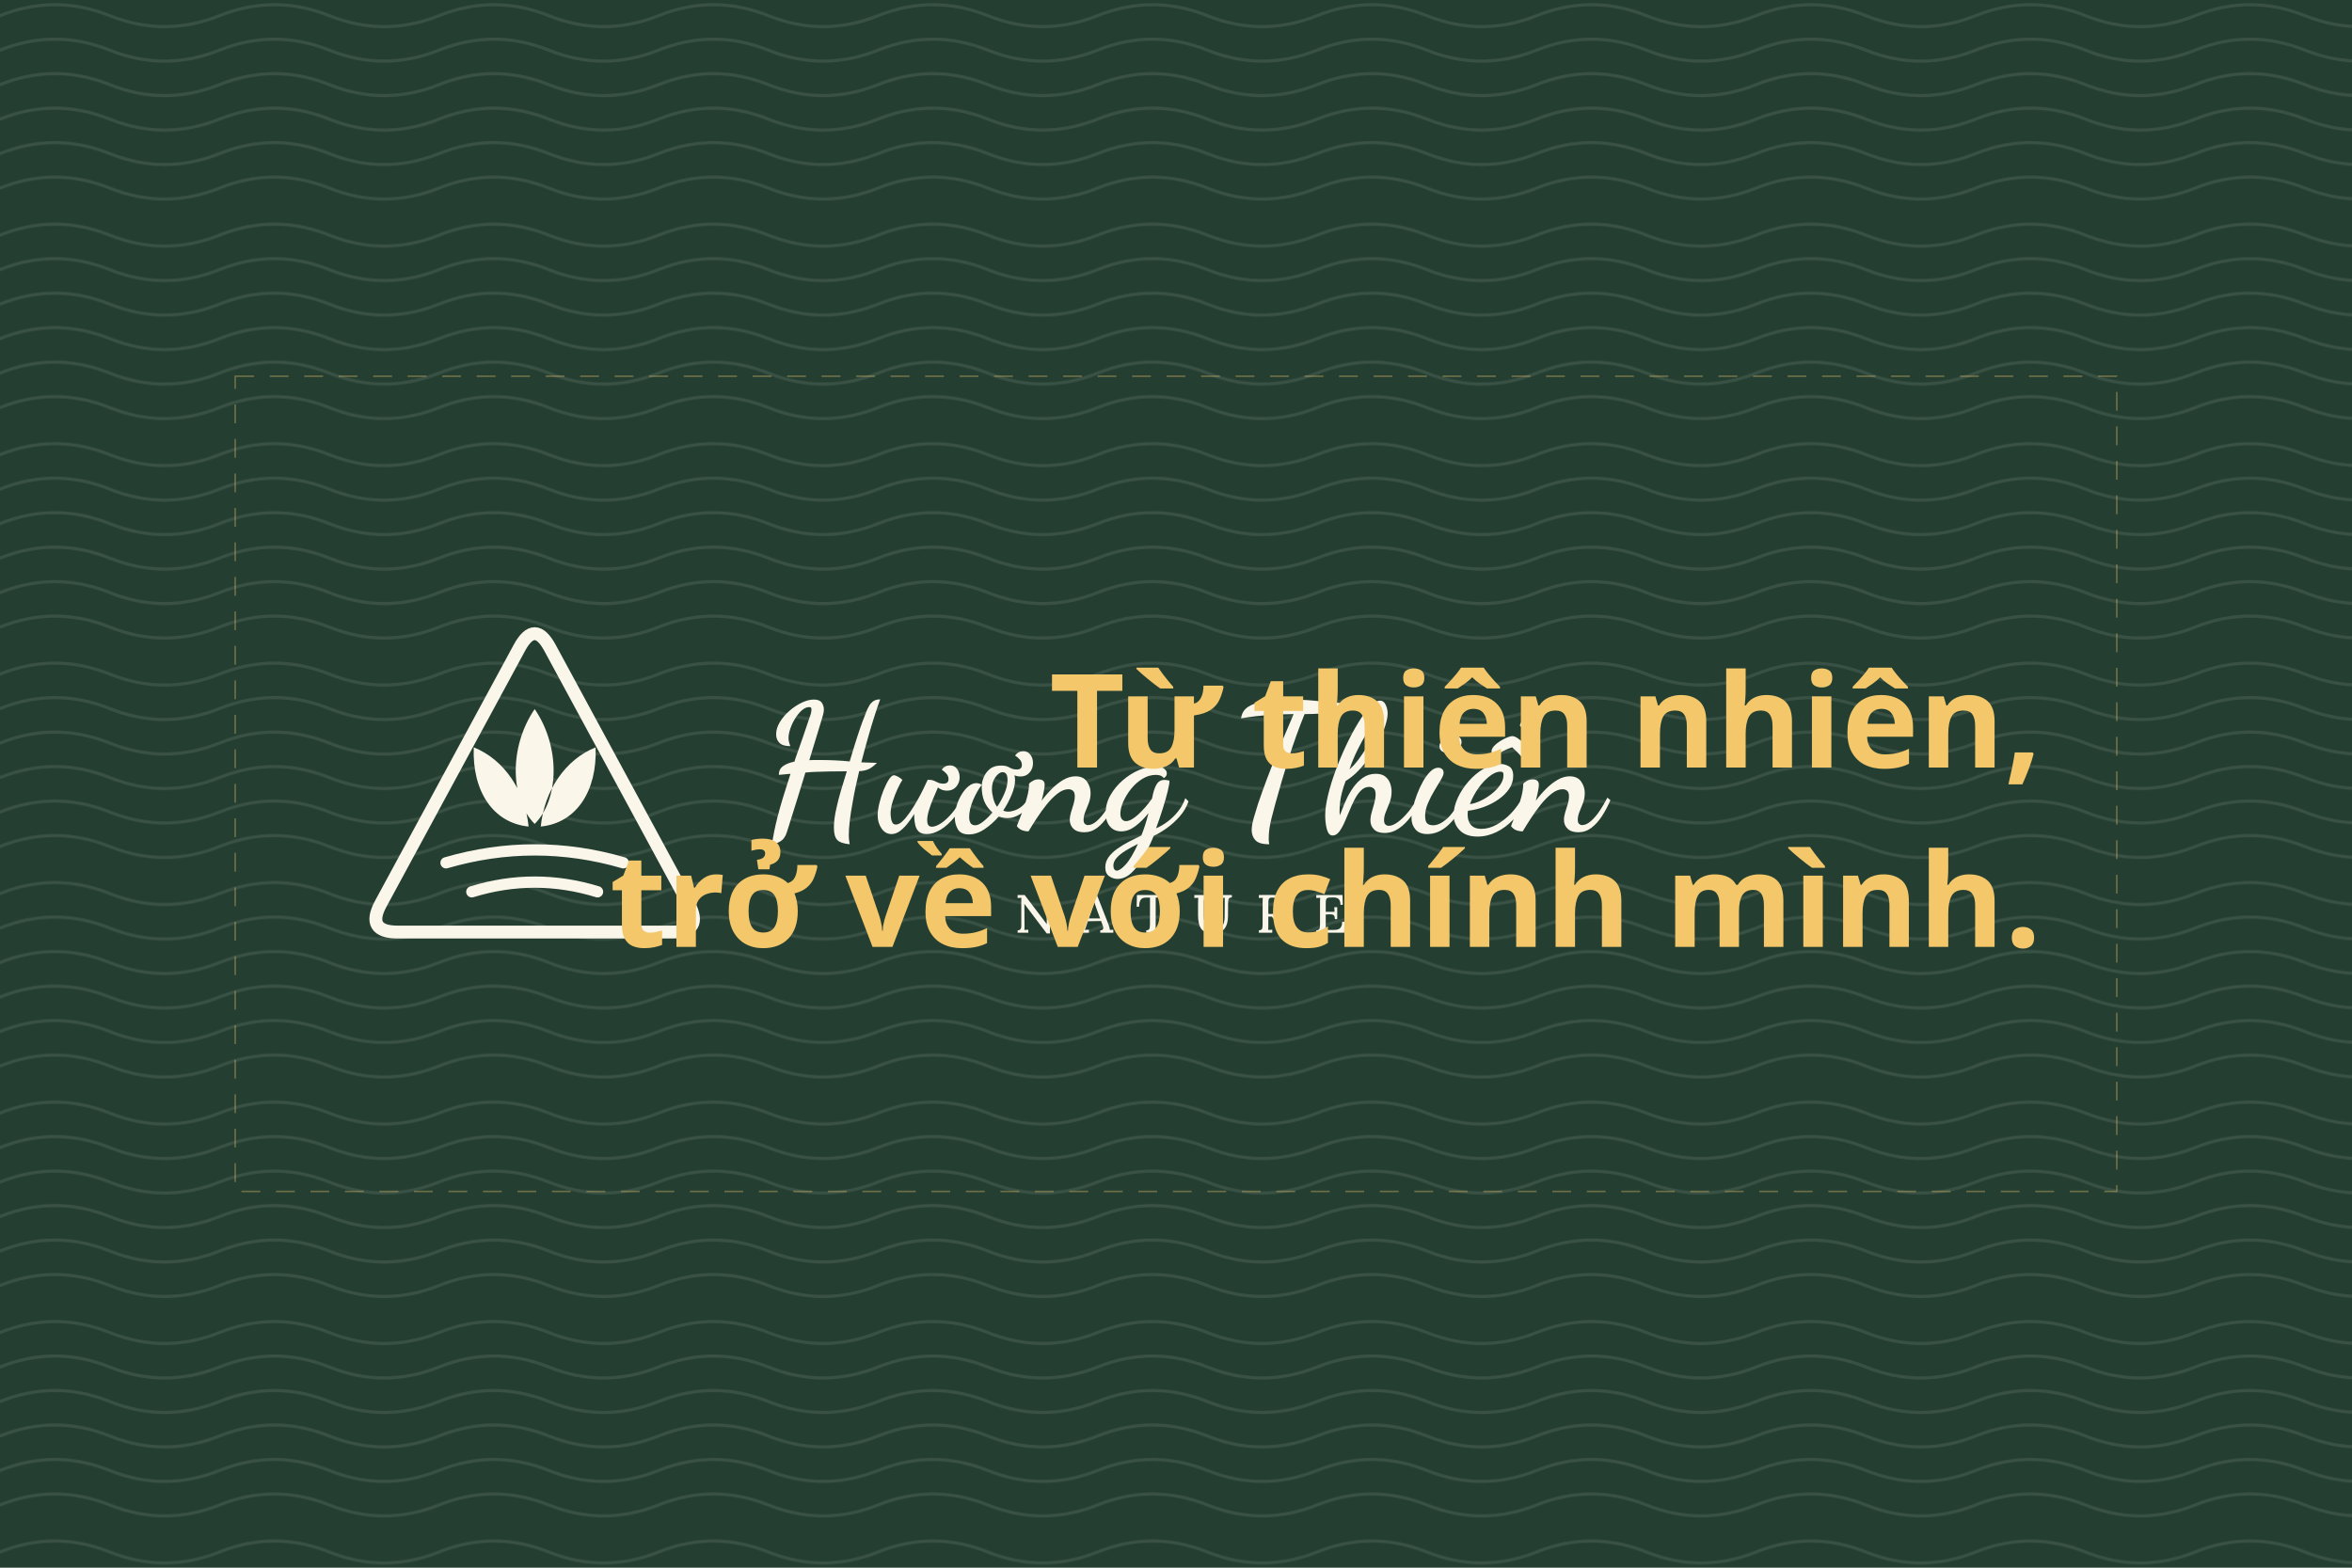
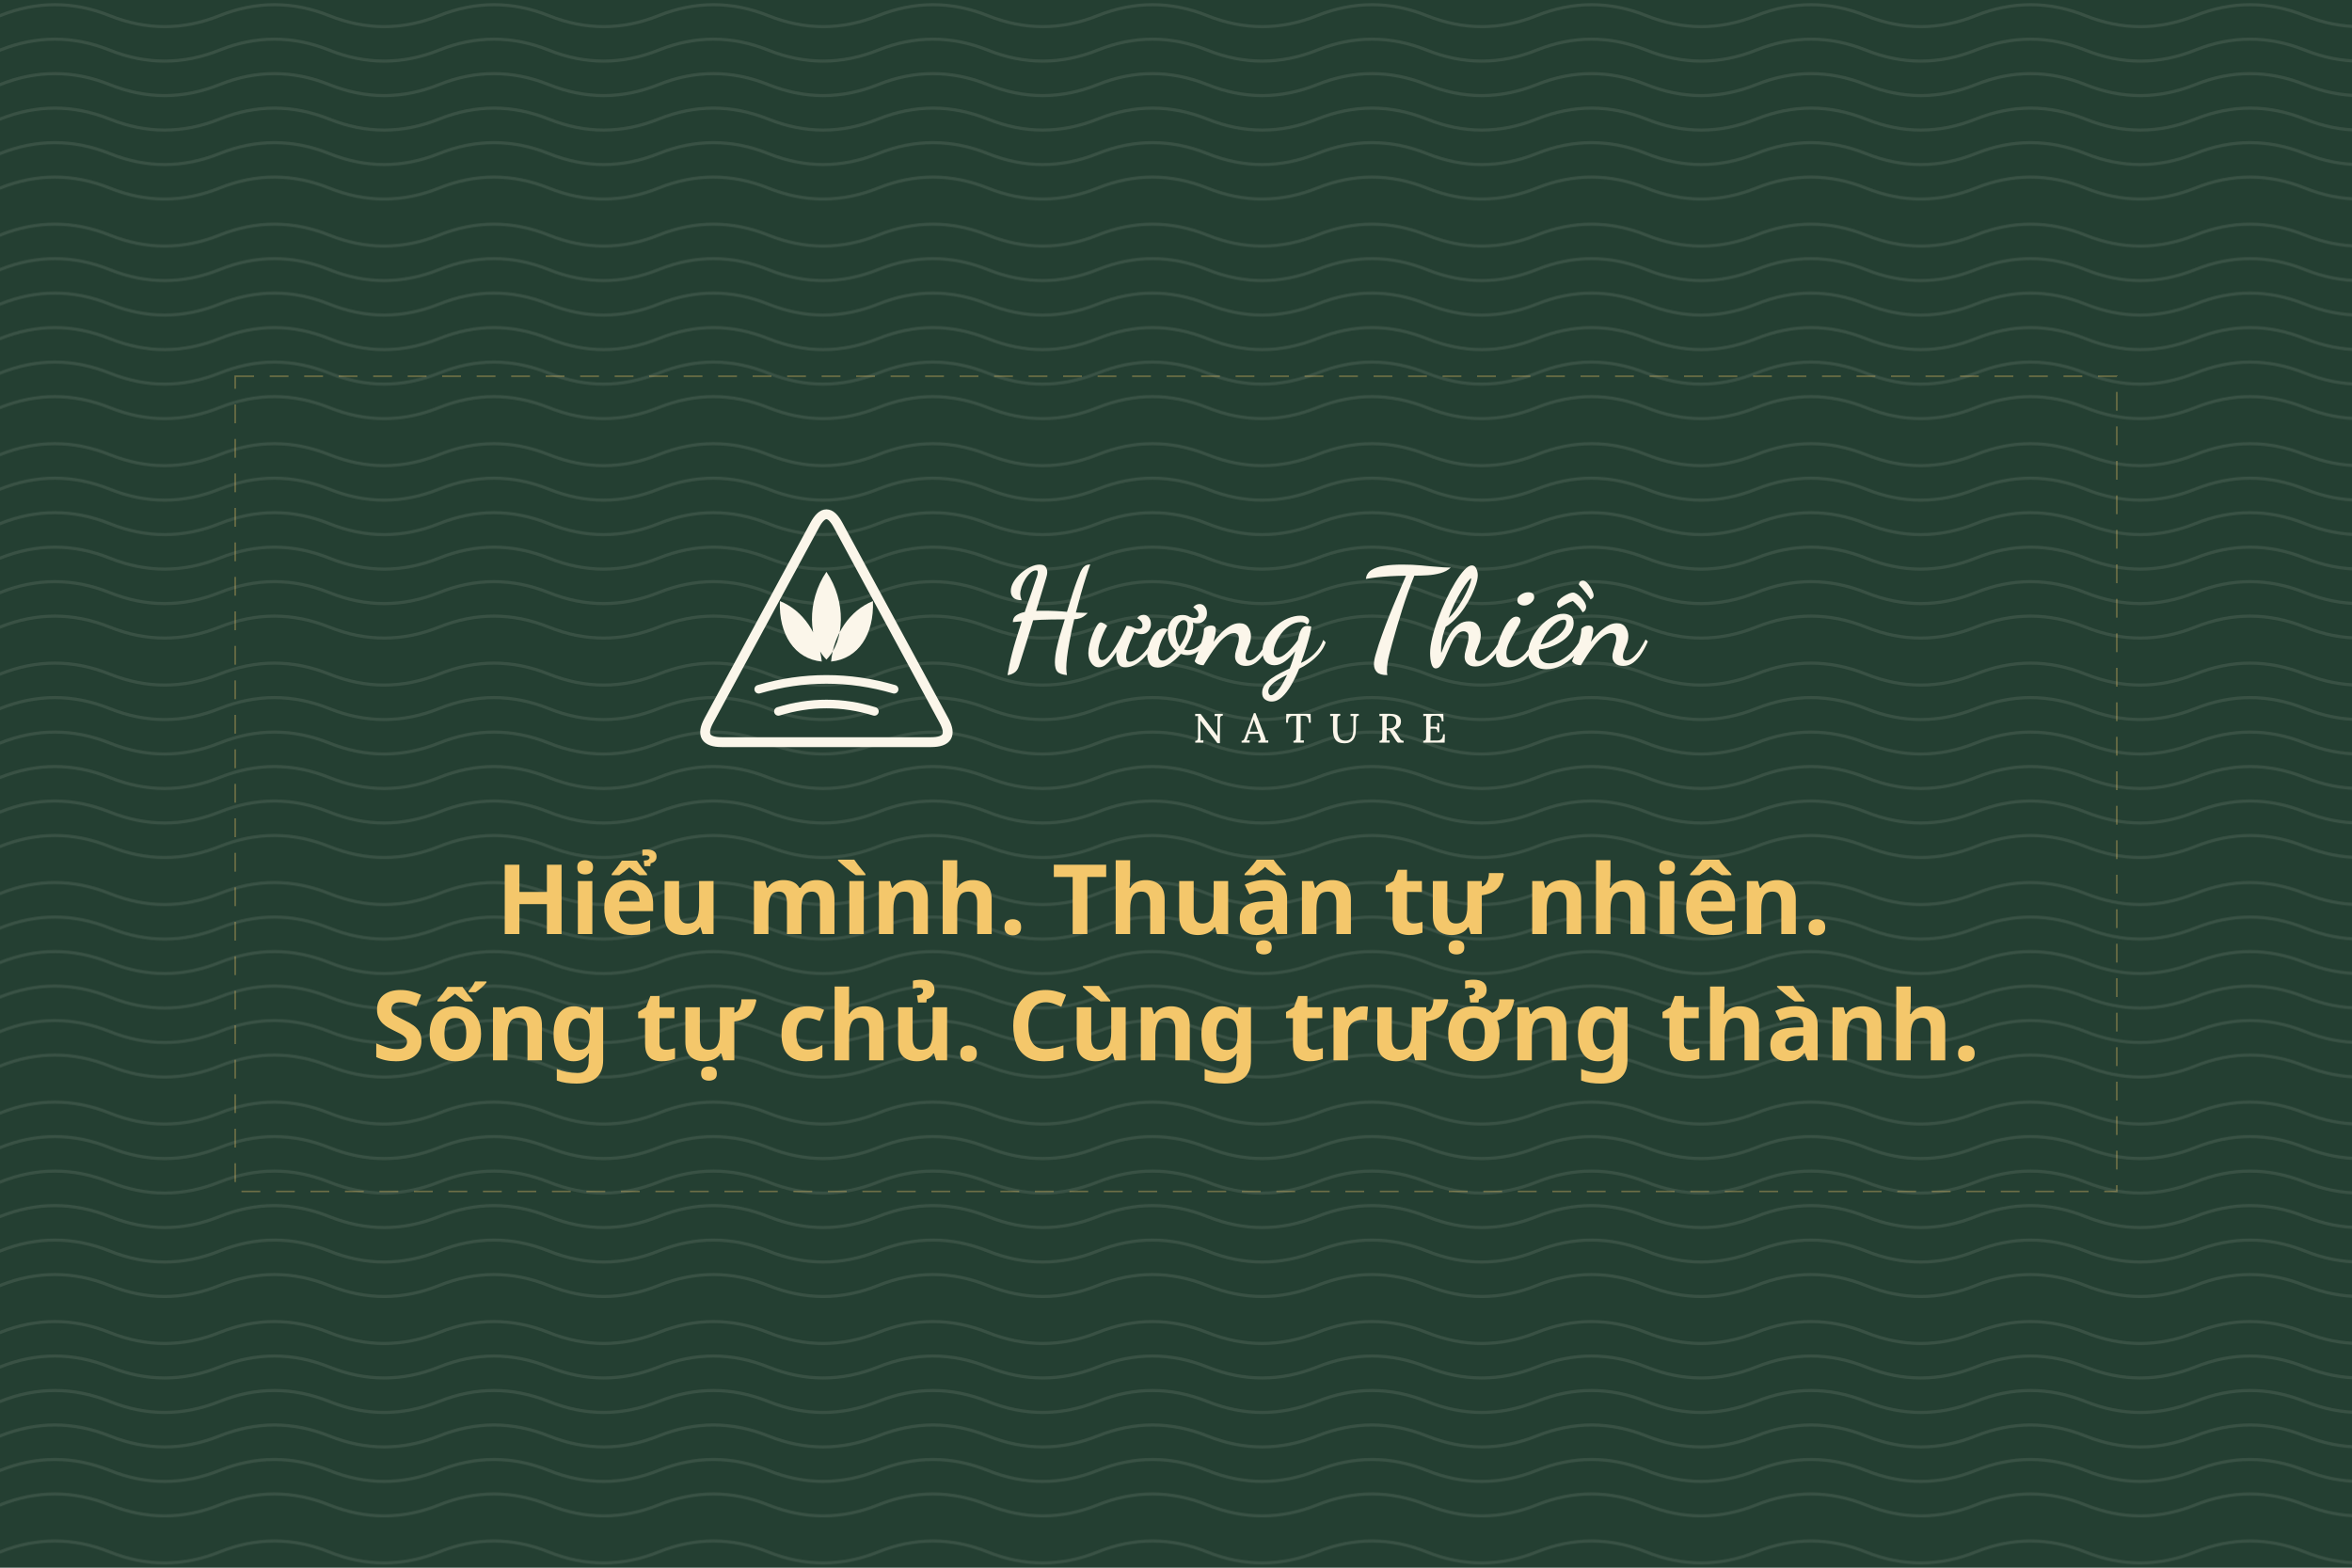
<svg xmlns="http://www.w3.org/2000/svg" viewBox="0 0 1500 1000" width="1500" height="1000">
  <rect width="1500" height="1000" fill="#243F32" />
  <defs>
    <pattern id="p-terrace-lines" width="140" height="140" patternUnits="userSpaceOnUse" patternTransform="scale(1)">
      <path d="M0 10 Q35 -4 70 10 T140 10" fill="none" stroke="#FBF6EA" stroke-width="2" stroke-linecap="round" stroke-linejoin="round" />
      <path d="M0 32 Q35 18 70 32 T140 32" fill="none" stroke="#FBF6EA" stroke-width="2" stroke-linecap="round" stroke-linejoin="round" />
      <path d="M0 54 Q35 40 70 54 T140 54" fill="none" stroke="#FBF6EA" stroke-width="2" stroke-linecap="round" stroke-linejoin="round" />
      <path d="M0 76 Q35 62 70 76 T140 76" fill="none" stroke="#FBF6EA" stroke-width="2" stroke-linecap="round" stroke-linejoin="round" />
      <path d="M0 98 Q35 84 70 98 T140 98" fill="none" stroke="#FBF6EA" stroke-width="2" stroke-linecap="round" stroke-linejoin="round" />
      <path d="M0 120 Q35 106 70 120 T140 120" fill="none" stroke="#FBF6EA" stroke-width="2" stroke-linecap="round" stroke-linejoin="round" />
    </pattern>
  </defs>
  <rect x="0" y="0" width="1500" height="1000" fill="url(#p-terrace-lines)" opacity="0.1" />
-   <g transform="translate(198.0 357.0)">
-     <g transform="translate(0 0) scale(1.144)">
+   <g transform="translate(417.8573 292.0)">
+     <g transform="translate(0 0) scale(0.8736)">
      <g transform="translate(10.0 10.0) scale(0.4492)">
        <path d="M275.0 87.2 Q256 52 237.0 87.2 L65.0 404.8 Q46 440 86.0 440.0 L426.0 440.0 Q466 440 447.0 404.8 Z" fill="none" stroke="#FBF6EA" stroke-width="16" stroke-linejoin="round" />
        <g transform="translate(256 309) scale(1.08) translate(-256 -307)">
          <path d="M256 304 C228 276 226 216 256 172 C286 216 284 276 256 304 Z M249 307 C208 303 184 266 186 216 C221 230 245 266 249 307 Z M263 307 C304 303 328 266 326 216 C291 230 267 266 263 307 Z" fill="#FBF6EA" />
        </g>
        <path d="M146 354 Q256 322 366 354 M178 390 Q256 366 334 390" fill="none" stroke="#FBF6EA" stroke-width="14" stroke-linecap="round" />
      </g>
      <path d="M257.2 158.7Q257.8 155.1 258.55 151.4Q259.3 147.7 260.45 143.2Q261.6 138.7 263.35 132.9Q265.1 127.1 267.6 119.4Q266.1 119.5 264.35 119.7Q262.6 119.9 261.1 120.0Q261.1 116.8 263.5 115.1Q265.9 113.4 269.8 112.6Q270.2 111.2 270.5 110.4Q270.8 109.6 271.2 108.4Q271.6 107.2 272.4 105.05Q273.2 102.9 274.55 98.9Q275.9 94.9 278.1 88.4Q278.3 87.9 278.8 86.4Q279.3 84.9 279.3 83.6Q279.3 82.8 279.05 82.5Q278.8 82.2 278.0 82.2Q276.0 82.2 273.95 84.0Q271.9 85.8 270.2 88.55Q268.5 91.3 267.5 94.25Q266.5 97.2 266.5 99.5Q266.5 100.3 266.7 101.3Q266.9 102.3 267.5 104.0Q263.3 104.0 261.45 102.15Q259.6 100.3 259.6 97.4Q259.6 94.0 261.65 90.6Q263.7 87.2 266.95 84.35Q270.2 81.5 273.85 79.75Q277.5 78.0 280.6 78.0Q283.8 78.0 285.0 79.7Q286.2 81.4 286.2 83.5Q286.2 84.6 285.95 85.7Q285.7 86.8 285.4 87.8L278.1 111.8Q279.3 111.7 280.55 111.7Q281.8 111.7 283.1 111.7Q288.0 111.7 292.3 111.9Q296.6 112.1 300.6 112.5Q303.1 104.1 304.85 98.7Q306.6 93.3 307.95 89.75Q309.3 86.2 310.4 83.5Q310.8 82.7 311.55 81.35Q312.3 80.0 313.75 78.95Q315.2 77.9 317.6 77.9Q316.3 81.4 314.45 87.15Q312.6 92.9 310.7 99.65Q308.8 106.4 307.1 113.0Q308.5 113.0 311.05 113.15Q313.6 113.3 315.8 113.3Q312.7 116.4 310.3 117.15Q307.9 117.9 305.9 117.9Q304.8 122.5 303.9 126.7Q303.0 130.9 302.4 134.5Q301.2 140.9 300.65 145.65Q300.1 150.4 300.1 153.4Q300.1 155.0 300.25 156.25Q300.4 157.5 300.6 158.7Q295.5 158.2 293.65 156.25Q291.8 154.3 291.8 149.4Q291.8 147.1 292.15 144.3Q292.5 141.5 293.4 137.7Q294.2 134.0 295.6 129.2Q297.0 124.4 299.0 118.0Q292.9 118.0 288.9 118.1Q284.9 118.2 281.9 118.3Q278.9 118.4 275.9 118.7Q275.8 119.1 275.4 120.4Q275.0 121.7 274.0 125.0Q273.0 128.3 271.0 134.7Q269.0 141.1 265.6 151.9Q264.5 155.6 261.8 157.15Q259.1 158.7 257.2 158.7Z M323.9 153.0Q320.5 153.0 318.35 149.85Q316.2 146.7 316.2 142.6Q316.2 139.8 317.1 136.0Q318.0 132.2 319.45 128.6Q320.9 125.0 322.45 122.6Q324.0 120.2 325.3 120.2Q326.0 120.2 327.45 120.95Q328.9 121.7 330.0 122.8Q328.9 124.4 327.35 127.7Q325.8 131.0 324.6 134.8Q323.4 138.6 323.4 141.7Q323.4 142.1 323.55 143.6Q323.7 145.1 324.3 146.4Q324.9 147.7 326.4 147.7Q328.1 147.7 330.05 145.85Q332.0 144.0 334.05 141.05Q336.1 138.1 338.05 134.7Q340.0 131.3 341.55 128.1Q343.1 124.9 344.1 122.7Q345.0 122.8 346.45 123.2Q347.9 123.6 349.0 124.25Q350.1 124.9 350.1 126.1Q350.1 126.4 349.15 128.55Q348.2 130.7 346.95 133.7Q345.7 136.7 344.75 139.85Q343.8 143.0 343.8 145.4Q343.8 146.8 344.35 147.85Q344.9 148.9 346.5 148.9Q348.6 148.9 351.5 147.0Q354.4 145.1 357.5 141.5Q360.6 137.9 363.0 132.9L364.5 134.1Q362.3 139.5 358.8 143.8Q355.3 148.1 351.3 150.55Q347.3 153.0 343.5 153.0Q340.6 153.0 339.15 151.65Q337.7 150.3 337.2 148.15Q336.7 146.0 336.6 143.8Q336.6 143.3 336.6 142.75Q336.6 142.2 336.6 141.8Q334.9 144.5 332.9 147.05Q330.9 149.6 328.65 151.3Q326.4 153.0 323.9 153.0ZM354.9 128.8Q352.5 128.8 350.7 127.65Q348.9 126.5 347.3 125.35Q345.7 124.2 343.7 124.2L344.1 122.7Q346.3 122.7 347.55 123.25Q348.8 123.8 349.95 124.35Q351.1 124.9 352.8 124.9Q355.7 124.9 355.7 122.4Q355.7 120.6 354.5 119.3Q353.3 118 351.9 117.1Q352.8 115.9 353.95 115.3Q355.1 114.7 356.6 114.7Q358.9 114.7 360.4 116.6Q361.9 118.5 361.9 121.4Q361.9 124.4 360.0 126.6Q358.1 128.8 354.9 128.8Z M367.0 153.2Q362.5 153.2 360.85 150.25Q359.2 147.3 359.2 143.8Q359.2 140.6 360.2 137.25Q361.2 133.9 362.95 131.0Q364.7 128.1 366.85 126.35Q369.0 124.6 371.2 124.6Q371.9 124.6 372.85 124.85Q373.8 125.1 374.2 125.6Q373.0 127.1 371.75 129.3Q370.5 131.5 369.45 133.95Q368.4 136.4 367.8 138.9Q367.2 141.4 367.2 143.5Q367.2 145.5 367.95 146.8Q368.7 148.1 370.6 148.1Q372.5 148.1 375.15 145.95Q377.8 143.8 380.2 141.0Q377.0 138.1 375.6 134.65Q374.2 131.2 374.2 126.3Q374.2 124.2 375.25 121.5Q376.3 118.8 378.65 116.8Q381.0 114.8 385.0 114.8Q389.3 114.8 391.05 117.2Q392.8 119.6 392.8 122.9Q392.8 126.6 390.85 131.2Q388.9 135.8 386.2 139.9Q387.4 140.5 389.0 140.5Q390.5 140.5 392.6 139.8Q394.7 139.1 396.7 137.45Q398.7 135.8 399.9 133.0L401.7 134.3Q399.5 139.4 395.85 141.75Q392.2 144.1 388.7 144.1Q387.4 144.1 386.1 143.85Q384.8 143.6 383.7 143.2Q380.3 147.2 375.9 150.2Q371.5 153.2 367.0 153.2ZM382.8 137.8Q385.2 134.3 386.9 130.3Q388.6 126.3 388.6 122.9Q388.6 120.6 387.9 119.55Q387.2 118.5 385.8 118.5Q383.9 118.5 381.9 121.2Q379.9 123.9 379.9 128.0Q379.9 130.1 380.65 133.1Q381.4 136.1 382.8 137.8ZM395.8 120.9Q393.4 120.9 391.6 119.75Q389.8 118.6 388.2 117.45Q386.6 116.3 384.6 116.3L385.0 114.8Q387.2 114.8 388.45 115.35Q389.7 115.9 390.85 116.45Q392.0 117.0 393.7 117.0Q396.6 117.0 396.6 114.5Q396.6 112.7 395.4 111.4Q394.2 110.1 392.8 109.2Q393.7 108.0 394.85 107.4Q396.0 106.8 397.5 106.8Q399.8 106.8 401.3 108.7Q402.8 110.6 402.8 113.5Q402.8 116.5 400.9 118.7Q399.0 120.9 395.8 120.9Z M431.3 152.0Q427.4 152.0 425.35 150.05Q423.3 148.1 423.3 145.1Q423.3 143.1 424.0 140.85Q424.7 138.6 425.4 136.3Q426.1 134.0 426.1 131.9Q426.1 129.7 425.05 128.85Q424.0 128.0 422.6 128.0Q419.6 128.0 416.45 130.45Q413.3 132.9 410.35 136.6Q407.4 140.3 404.8 144.3Q402.2 148.3 400.3 151.5Q398.4 151.5 396.7 150.85Q395.0 150.2 393.8 148.6Q393.9 148.1 394.95 145.55Q396.0 143.0 397.3 139.45Q398.6 135.9 399.6 132.0Q400.6 128.1 400.6 124.9Q401.3 124.1 402.75 123.3Q404.2 122.5 405.8 122.5Q409.3 122.5 409.3 125.5Q409.3 126.7 408.85 129.05Q408.4 131.4 407.6 134.4Q410.2 130.9 413.3 127.8Q416.4 124.7 419.75 122.75Q423.1 120.8 426.5 120.8Q430.8 120.8 432.85 123.7Q434.9 126.6 434.9 130.1Q434.9 133.1 433.9 135.7Q432.9 138.3 431.95 140.6Q431.0 142.9 431.0 145.1Q431.0 146.7 431.75 147.35Q432.5 148.0 433.4 148.0Q435.8 148.0 438.4 145.7Q441.0 143.4 443.35 139.85Q445.7 136.3 447.5 132.7L449.2 134.1Q447.1 139.0 444.45 143.05Q441.8 147.1 438.55 149.55Q435.3 152.0 431.3 152.0Z M449.9 178.0Q447.4 178.0 445.25 176.5Q443.1 175.0 443.1 171.6Q443.1 168.4 444.95 165.85Q446.8 163.3 449.85 161.15Q452.9 159.0 456.4 157.2Q459.9 155.4 463.2 153.8Q464.3 151.1 465.3 148.0Q466.3 144.9 467.2 141.3Q463.7 145.7 459.85 148.6Q456 151.5 452 151.5Q448 151.5 445.65 148.7Q443.3 145.9 443.3 141.3Q443.3 136.0 445.95 131.35Q448.6 126.7 452.8 123.05Q457 119.4 461.8 117.35Q466.6 115.3 471 115.3Q474.2 115.3 475.8 116.45Q477.4 117.6 477.4 119.1Q477.4 120.3 476.7 121.0Q476 121.7 475.8 121.8Q474.8 120.7 473.75 120.35Q472.7 120.0 471.3 120.0Q467.4 120.0 463.8 122.2Q460.2 124.4 457.45 127.85Q454.7 131.3 453.1 135.0Q451.5 138.7 451.5 141.7Q451.5 143.7 452.4 144.75Q453.3 145.8 454.6 145.8Q457.4 145.8 461.4 142.15Q465.4 138.5 469.1 133.3Q469.3 132.5 469.45 131.85Q469.6 131.2 469.7 130.6Q470.7 126.6 472.1 124.7Q473.5 122.8 476 122.8Q476.5 122.8 477.25 122.9Q478 123.0 478.9 123.2Q478.9 125.0 477.9 129.1Q476.9 133.2 475.2 138.65Q473.5 144.1 471.4 149.8Q474.5 148.5 477.7 146.15Q480.9 143.8 483.6 140.45Q486.3 137.1 487.7 133.0L489.5 134.8Q487.9 139.4 484.55 143.2Q481.2 147.0 477.3 149.75Q473.4 152.5 470.1 154.0Q467.4 160.6 464.25 166.05Q461.1 171.5 457.55 174.75Q454 178.0 449.9 178.0ZM449.5 173.4Q451.3 173.4 454.45 170.0Q457.6 166.6 461.3 158.5Q457.6 160.3 454.5 162.2Q451.4 164.1 449.5 166.2Q447.6 168.3 447.6 170.6Q447.6 171.9 448.15 172.65Q448.7 173.4 449.5 173.4Z M534.5 158.7Q529.0 158.7 526.9 156.55Q524.8 154.4 524.7 151.0Q524.7 148.1 525.85 144.05Q527.0 140.0 528.2 136.3Q530.6 129.2 533.2 122.3Q535.8 115.4 538.45 109.0Q541.1 102.6 543.55 96.8Q546.0 91.0 548.1 86.1Q541.3 86.2 536.35 86.5Q531.4 86.8 527.3 87.25Q523.2 87.7 518.8 88.5Q519.3 84.3 522.75 82.05Q526.2 79.8 532.0 78.9Q537.8 78.0 545.3 78.0Q549.2 78.0 552.65 78.15Q556.1 78.3 559.25 78.6Q562.4 78.9 565.4 79.2Q571.7 79.8 575.45 80.0Q579.2 80.2 580.8 80.2Q577.8 83.0 573.25 84.25Q568.7 85.5 563.7 85.8Q558.7 86.1 554.2 86.1Q549.4 97.9 545.4 110.6Q541.4 123.3 538.0 135.7Q536.7 140.5 535.85 143.85Q535.0 147.2 534.6 149.95Q534.2 152.7 534.2 155.8Q534.2 156.3 534.25 156.95Q534.3 157.6 534.5 158.7Z M569.8 153.8Q567.6 153.8 566.65 150.4Q565.7 147.0 565.7 142.5Q565.7 137.9 567.25 131.4Q568.8 124.9 571.45 117.7Q574.1 110.5 577.35 103.6Q580.6 96.7 584.05 91.05Q587.5 85.4 590.65 82.0Q593.8 78.6 596.2 78.6Q598.3 78.6 599.4 80.9Q600.5 83.2 600.5 85.7Q600.5 88.4 599.25 92.35Q598.0 96.3 595.8 100.8Q593.6 105.3 590.65 109.65Q587.7 114.0 584.25 117.6Q580.8 121.2 577.1 123.4Q575.8 126.8 575.05 129.75Q574.3 132.7 574.0 135.3Q573.7 137.9 573.7 140.4Q573.7 140.9 573.75 141.45Q573.8 142.0 573.8 142.5Q574.2 141.9 575.1 139.4Q576.0 136.9 577.55 133.55Q579.1 130.2 581.4 126.95Q583.7 123.7 586.8 121.55Q589.9 119.4 593.9 119.4Q597.3 119.4 599.2 120.95Q601.1 122.5 601.9 124.75Q602.7 127.0 602.7 129.3Q602.7 132.5 601.65 135.3Q600.6 138.1 599.55 140.55Q598.5 143.0 598.5 145.2Q598.5 147.0 599.3 147.7Q600.1 148.4 601.2 148.4Q603.4 148.4 606.35 146.2Q609.3 144.0 612.25 140.35Q615.2 136.7 617.3 132.3L618.9 134.0Q616.6 139.0 613.5 143.2Q610.4 147.4 606.7 149.9Q603.0 152.4 598.7 152.4Q594.9 152.4 592.9 150.4Q590.9 148.4 590.9 145.4Q590.9 143.3 591.65 140.75Q592.4 138.2 593.1 135.6Q593.8 133.0 593.8 130.9Q593.8 128.5 592.75 127.6Q591.7 126.7 590.2 126.7Q587.7 126.7 585.7 128.65Q583.7 130.6 582.1 133.7Q580.5 136.8 579.1 140.25Q577.7 143.7 576.3 146.8Q574.9 149.9 573.35 151.85Q571.8 153.8 569.8 153.8ZM579.2 117.0Q581.8 114.7 584.2 111.5Q586.6 108.3 588.65 104.85Q590.7 101.4 592.25 98.15Q593.8 94.9 594.7 92.3Q595.6 89.7 595.7 88.3Q595.7 88.2 595.7 88.15Q595.7 88.1 595.7 88.0Q595.1 88.0 593.15 90.45Q591.2 92.9 588.65 97.05Q586.1 101.2 583.55 106.4Q581.0 111.6 579.2 117.0Z M622.6 153.0Q618.2 153.0 616.0 150.4Q613.8 147.8 613.8 144.1Q613.8 141.8 614.6 138.3Q615.4 134.8 616.85 130.95Q618.3 127.1 620.2 123.7Q622.1 120.3 624.3 118.15Q626.5 116.0 628.7 116.0Q629.9 116.0 630.8 116.7Q631.7 117.4 631.7 118.9Q631.7 120.2 630.15 122.8Q628.6 125.4 626.55 128.8Q624.5 132.2 622.95 135.85Q621.4 139.5 621.4 142.8Q621.4 146.0 622.55 147.05Q623.7 148.1 625.9 148.1Q629.3 148.1 633.3 144.7Q637.3 141.3 641.6 132.8L643.1 134.4Q639.6 143.2 634.2 148.1Q628.8 153.0 622.6 153.0ZM634.4 107.9Q632.5 107.9 630.95 106.95Q629.4 106.0 629.4 104.0Q629.4 101.6 632.0 99.9Q634.6 98.2 637.4 98.2Q639.2 98.2 640.45 99.0Q641.7 99.8 641.7 101.9Q641.7 104.0 639.4 105.95Q637.1 107.9 634.4 107.9Z M650.6 154.4Q644.2 154.4 640.75 150.95Q637.3 147.5 637.3 142.3Q637.3 137.9 639.55 132.95Q641.8 128.0 645.6 123.65Q649.4 119.3 654.0 116.6Q658.6 113.9 663.2 113.9Q665.8 113.9 668.15 115.25Q670.5 116.6 670.5 120.6Q670.5 124.4 668.3 127.7Q666.1 131.0 662.4 133.6Q658.7 136.2 654.25 137.85Q649.8 139.5 645.3 140.0Q645.2 140.4 645.15 140.85Q645.1 141.3 645.1 142.3Q645.1 142.8 645.25 144.05Q645.4 145.3 646.1 146.7Q646.8 148.1 648.4 149.1Q650.0 150.1 652.8 150.1Q657.0 150.1 661.25 147.75Q665.5 145.4 669.25 141.5Q673.0 137.6 675.5 132.8L677.5 134.4Q674.8 140.4 670.55 144.9Q666.3 149.4 661.15 151.9Q656.0 154.4 650.6 154.4ZM646.4 136.3Q649.0 136.0 652.2 134.5Q655.4 133.0 658.35 130.7Q661.3 128.4 663.2 125.65Q665.1 122.9 665.1 120.1Q665.1 119.0 664.7 118.6Q664.3 118.2 663.4 118.2Q661.1 118.2 658.6 119.85Q656.1 121.5 653.7 124.15Q651.3 126.8 649.4 130.0Q647.5 133.2 646.4 136.3ZM682.8 103.4Q681.8 101.7 680.15 99.6Q678.5 97.5 676.9 95.55Q675.3 93.6 674.2 92.5Q674.6 90.9 675.35 90.3Q676.1 89.7 677.2 89.7Q678.6 89.7 680.0 91.0Q681.4 92.3 682.55 94.15Q683.7 96.0 684.4 97.8Q685.1 99.6 685.1 100.5Q685.1 102.6 682.8 103.4ZM677.1 112.9Q675.5 110.2 673.75 108.35Q672.0 106.5 669.9 104.6Q667.2 105.5 664.75 106.8Q662.3 108.1 659.7 109.8Q659.0 109.3 658.7 108.4Q658.4 107.5 658.4 107.0Q658.4 105.5 659.75 104.0Q661.1 102.5 663.1 101.25Q665.1 100.0 667.0 99.2Q668.9 98.4 670.0 98.4Q671.2 98.4 672.85 99.45Q674.5 100.5 676.05 102.15Q677.6 103.8 678.6 105.65Q679.6 107.5 679.6 109.0Q679.6 110.0 679.05 111.1Q678.5 112.2 677.1 112.9Z M706.8 152.0Q702.9 152.0 700.85 150.05Q698.8 148.1 698.8 145.1Q698.8 143.1 699.5 140.85Q700.2 138.6 700.9 136.3Q701.6 134.0 701.6 131.9Q701.6 129.7 700.55 128.85Q699.5 128.0 698.1 128.0Q695.1 128.0 691.95 130.45Q688.8 132.9 685.85 136.6Q682.9 140.3 680.3 144.3Q677.7 148.3 675.8 151.5Q673.9 151.5 672.2 150.85Q670.5 150.2 669.3 148.6Q669.4 148.1 670.45 145.55Q671.5 143.0 672.8 139.45Q674.1 135.9 675.1 132.0Q676.1 128.1 676.1 124.9Q676.8 124.1 678.25 123.3Q679.7 122.5 681.3 122.5Q684.8 122.5 684.8 125.5Q684.8 126.7 684.35 129.05Q683.9 131.4 683.1 134.4Q685.7 130.9 688.8 127.8Q691.9 124.7 695.25 122.75Q698.6 120.8 702.0 120.8Q706.3 120.8 708.35 123.7Q710.4 126.6 710.4 130.1Q710.4 133.1 709.4 135.7Q708.4 138.3 707.45 140.6Q706.5 142.9 706.5 145.1Q706.5 146.7 707.25 147.35Q708.0 148.0 708.9 148.0Q711.3 148.0 713.9 145.7Q716.5 143.4 718.85 139.85Q721.2 136.3 723.0 132.7L724.7 134.1Q722.6 139.0 719.95 143.05Q717.3 147.1 714.05 149.55Q710.8 152.0 706.8 152.0Z" fill="#FBF6EA" />
      <path d="M410.45 208.42 399.27 193.61Q398.96 193.2 398.65 192.78Q398.34 192.36 398.02 191.92H397.99L398.07 203.58Q398.07 204.35 398.06 205.1Q398.05 205.85 397.99 206.46Q398.51 206.42 399.115 206.395Q399.72 206.37 400.18 206.35V208.0H394.24V206.68Q395.09 206.67 395.515 206.35Q395.94 206.03 396.105 205.48Q396.27 204.93 396.27 204.23L396.27 190.78Q396.27 190.17 396.28 189.58Q396.29 188.99 396.31 188.54Q395.83 188.57 395.245 188.595Q394.66 188.62 394.21 188.65V187.0H398.16L408.72 200.9Q409.23 201.56 409.645 202.13Q410.06 202.7 410.44 203.21H410.47L410.49 190.88Q410.49 190.21 410.52 189.59Q410.55 188.97 410.58 188.54Q410.06 188.57 409.46 188.595Q408.86 188.62 408.39 188.65V187.0H414.35V188.32Q413.39 188.35 412.95 188.72Q412.51 189.09 412.405 189.805Q412.3 190.52 412.3 191.65L412.26 208.42Z M428.09 208.0V206.65Q428.97 206.65 429.46 206.17Q429.95 205.69 430.275 204.87Q430.6 204.05 430.99 203.01L437.06 186.44H438.24L444.83 203.27Q445.05 203.84 445.35 204.805Q445.65 205.77 445.63 206.46Q446.14 206.42 446.635 206.395Q447.13 206.37 447.57 206.35V208.0H440.3V206.68Q441.34 206.66 441.685 206.225Q442.03 205.79 441.96 205.15Q441.89 204.51 441.65 203.9L440.75 201.47L433.38 201.63L432.52 204.24Q432.33 204.85 432.125 205.385Q431.92 205.92 431.7 206.43Q432.26 206.39 432.875 206.365Q433.49 206.34 433.97 206.32V208.0ZM433.93 200.02H440.22L438.34 194.95Q437.99 193.97 437.66 192.995Q437.33 192.02 437.06 191.12H437.01Q436.77 191.85 436.48 192.75Q436.19 193.65 435.8 194.7Z M477.22 193.48Q477.2 191.76 476.83 190.625Q476.46 189.49 475.635 188.925Q474.81 188.36 473.39 188.39H471.21L471.19 203.98Q471.19 204.79 471.17 205.43Q471.15 206.07 471.09 206.46Q471.68 206.42 472.355 206.395Q473.03 206.37 473.55 206.35V208.0H465.93V206.68Q466.92 206.63 467.345 206.26Q467.77 205.89 467.885 205.16Q468 204.43 468 203.35L468.02 188.42L465.5 188.44Q463.67 188.45 462.82 189.67Q461.97 190.89 461.97 193.48H460.57L460.74 187.0H478.46L478.64 193.48Z M500.09 188.32Q499.21 188.33 498.76 188.66Q498.31 188.99 498.165 189.535Q498.02 190.08 498.02 190.77V198.56Q498.02 200.31 498.305 201.765Q498.59 203.22 499.235 204.295Q499.88 205.37 500.995 205.97Q502.11 206.57 503.75 206.58Q505.74 206.6 507.04 205.69Q508.34 204.78 508.98 203.1Q509.62 201.42 509.64 199.12L509.7 190.88Q509.7 190.21 509.73 189.59Q509.76 188.97 509.8 188.54Q509.28 188.57 508.685 188.595Q508.09 188.62 507.62 188.65V187.0H513.66V188.32Q512.68 188.35 512.24 188.72Q511.8 189.09 511.685 189.805Q511.57 190.52 511.55 191.65L511.51 198.79Q511.51 200.95 511.02 202.73Q510.53 204.51 509.52 205.8Q508.51 207.09 506.97 207.785Q505.43 208.48 503.33 208.48Q500.89 208.48 499.24 207.82Q497.59 207.16 496.615 205.85Q495.64 204.54 495.225 202.64Q494.81 200.74 494.81 198.24V191.76Q494.81 190.97 494.855 190.01Q494.9 189.05 494.93 188.54Q494.41 188.57 493.81 188.585Q493.21 188.6 492.74 188.63V187.0H500.09Z M528.71 208.0V206.68Q529.7 206.63 530.135 206.27Q530.57 205.91 530.685 205.18Q530.8 204.45 530.8 203.35V190.88Q530.8 190.21 530.835 189.59Q530.87 188.97 530.9 188.54Q530.38 188.57 529.78 188.595Q529.18 188.62 528.71 188.65V187.0Q530.54 186.97 532.4 186.95Q534.26 186.93 536.13 186.96Q538.95 186.97 540.79 187.61Q542.63 188.25 543.54 189.51Q544.45 190.77 544.43 192.69Q544.44 193.89 543.935 195.08Q543.43 196.27 542.235 197.2Q541.04 198.13 538.93 198.62Q539.52 198.98 540.005 199.6Q540.49 200.22 541 201L542.83 203.84Q543.39 204.72 543.88 205.35Q544.37 205.98 544.96 206.325Q545.55 206.67 546.39 206.68V208.0H542.22Q541.46 207.35 540.895 206.585Q540.33 205.82 539.71 204.84L537.63 201.5Q537.24 200.88 536.815 200.19Q536.39 199.5 535.87 199.02Q535.39 199.04 534.93 199.04Q534.47 199.04 533.99 199.02V203.97Q533.99 204.79 533.97 205.43Q533.95 206.07 533.89 206.46Q534.24 206.43 534.65 206.415Q535.06 206.4 535.465 206.375Q535.87 206.35 536.18 206.35V208.0ZM535.71 197.56Q537.37 197.52 538.54 197.035Q539.71 196.55 540.345 195.515Q540.98 194.48 540.98 192.83Q540.98 191.59 540.62 190.745Q540.26 189.9 539.595 189.385Q538.93 188.87 538.02 188.645Q537.11 188.42 536.04 188.42Q535.09 188.42 534.65 188.77Q534.21 189.12 534.1 189.82Q533.99 190.52 533.99 191.59V197.48Q534.42 197.51 534.83 197.545Q535.24 197.58 535.71 197.56Z M571.08 200.41Q571.08 199.11 570.71 198.54Q570.34 197.97 569.595 197.845Q568.85 197.72 567.72 197.77L566 197.84V204.06Q566 204.87 565.98 205.49Q565.96 206.11 565.9 206.5L571.06 206.44Q572.24 206.42 573.16 206.015Q574.08 205.61 574.62 204.615Q575.16 203.62 575.16 201.9H576.49L576.32 208.0H560.72V206.68Q561.71 206.63 562.145 206.27Q562.58 205.91 562.695 205.18Q562.81 204.45 562.81 203.35V190.88Q562.81 190.21 562.845 189.59Q562.88 188.97 562.91 188.54Q562.39 188.57 561.79 188.595Q561.19 188.62 560.72 188.65V187.0H575.34L575.5 192.44H574.18Q574.18 190.71 573.63 189.82Q573.08 188.93 572.19 188.625Q571.3 188.32 570.27 188.35L568.19 188.4Q567.24 188.42 566.77 188.735Q566.3 189.05 566.15 189.745Q566 190.44 566 191.65V196.35L570.93 196.37L570.75 193.78H572.4V200.41Z" fill="#FBF6EA" />
    </g>
  </g>
-   <text x="1302.0" y="489.6" font-family="Dancing Script" font-size="83.2" fill="#F4C76B" font-weight="700" text-anchor="end" letter-spacing="0" font-style="normal">Từ thiên nhiên,</text>
-   <text x="1302.0" y="604.0" font-family="Dancing Script" font-size="83.2" fill="#F4C76B" font-weight="700" text-anchor="end" letter-spacing="0" font-style="normal">trở về với chính mình.</text>
+   <text x="750.0" y="595.819" font-family="Dancing Script" font-size="61.935" fill="#F4C76B" font-weight="700" text-anchor="middle" letter-spacing="0" font-style="normal">
+     <tspan x="750.0" dy="0.00">Hiểu mình. Thuận tự nhiên.</tspan>
+     <tspan x="750.0" dy="80.52">Sống tự chủ. Cùng trưởng thành.</tspan>
+   </text>
  <rect x="150.0" y="240.0" width="1200" height="520" fill="none" stroke="#F4C76B" stroke-dasharray="12 10" opacity=".35" />
</svg>
